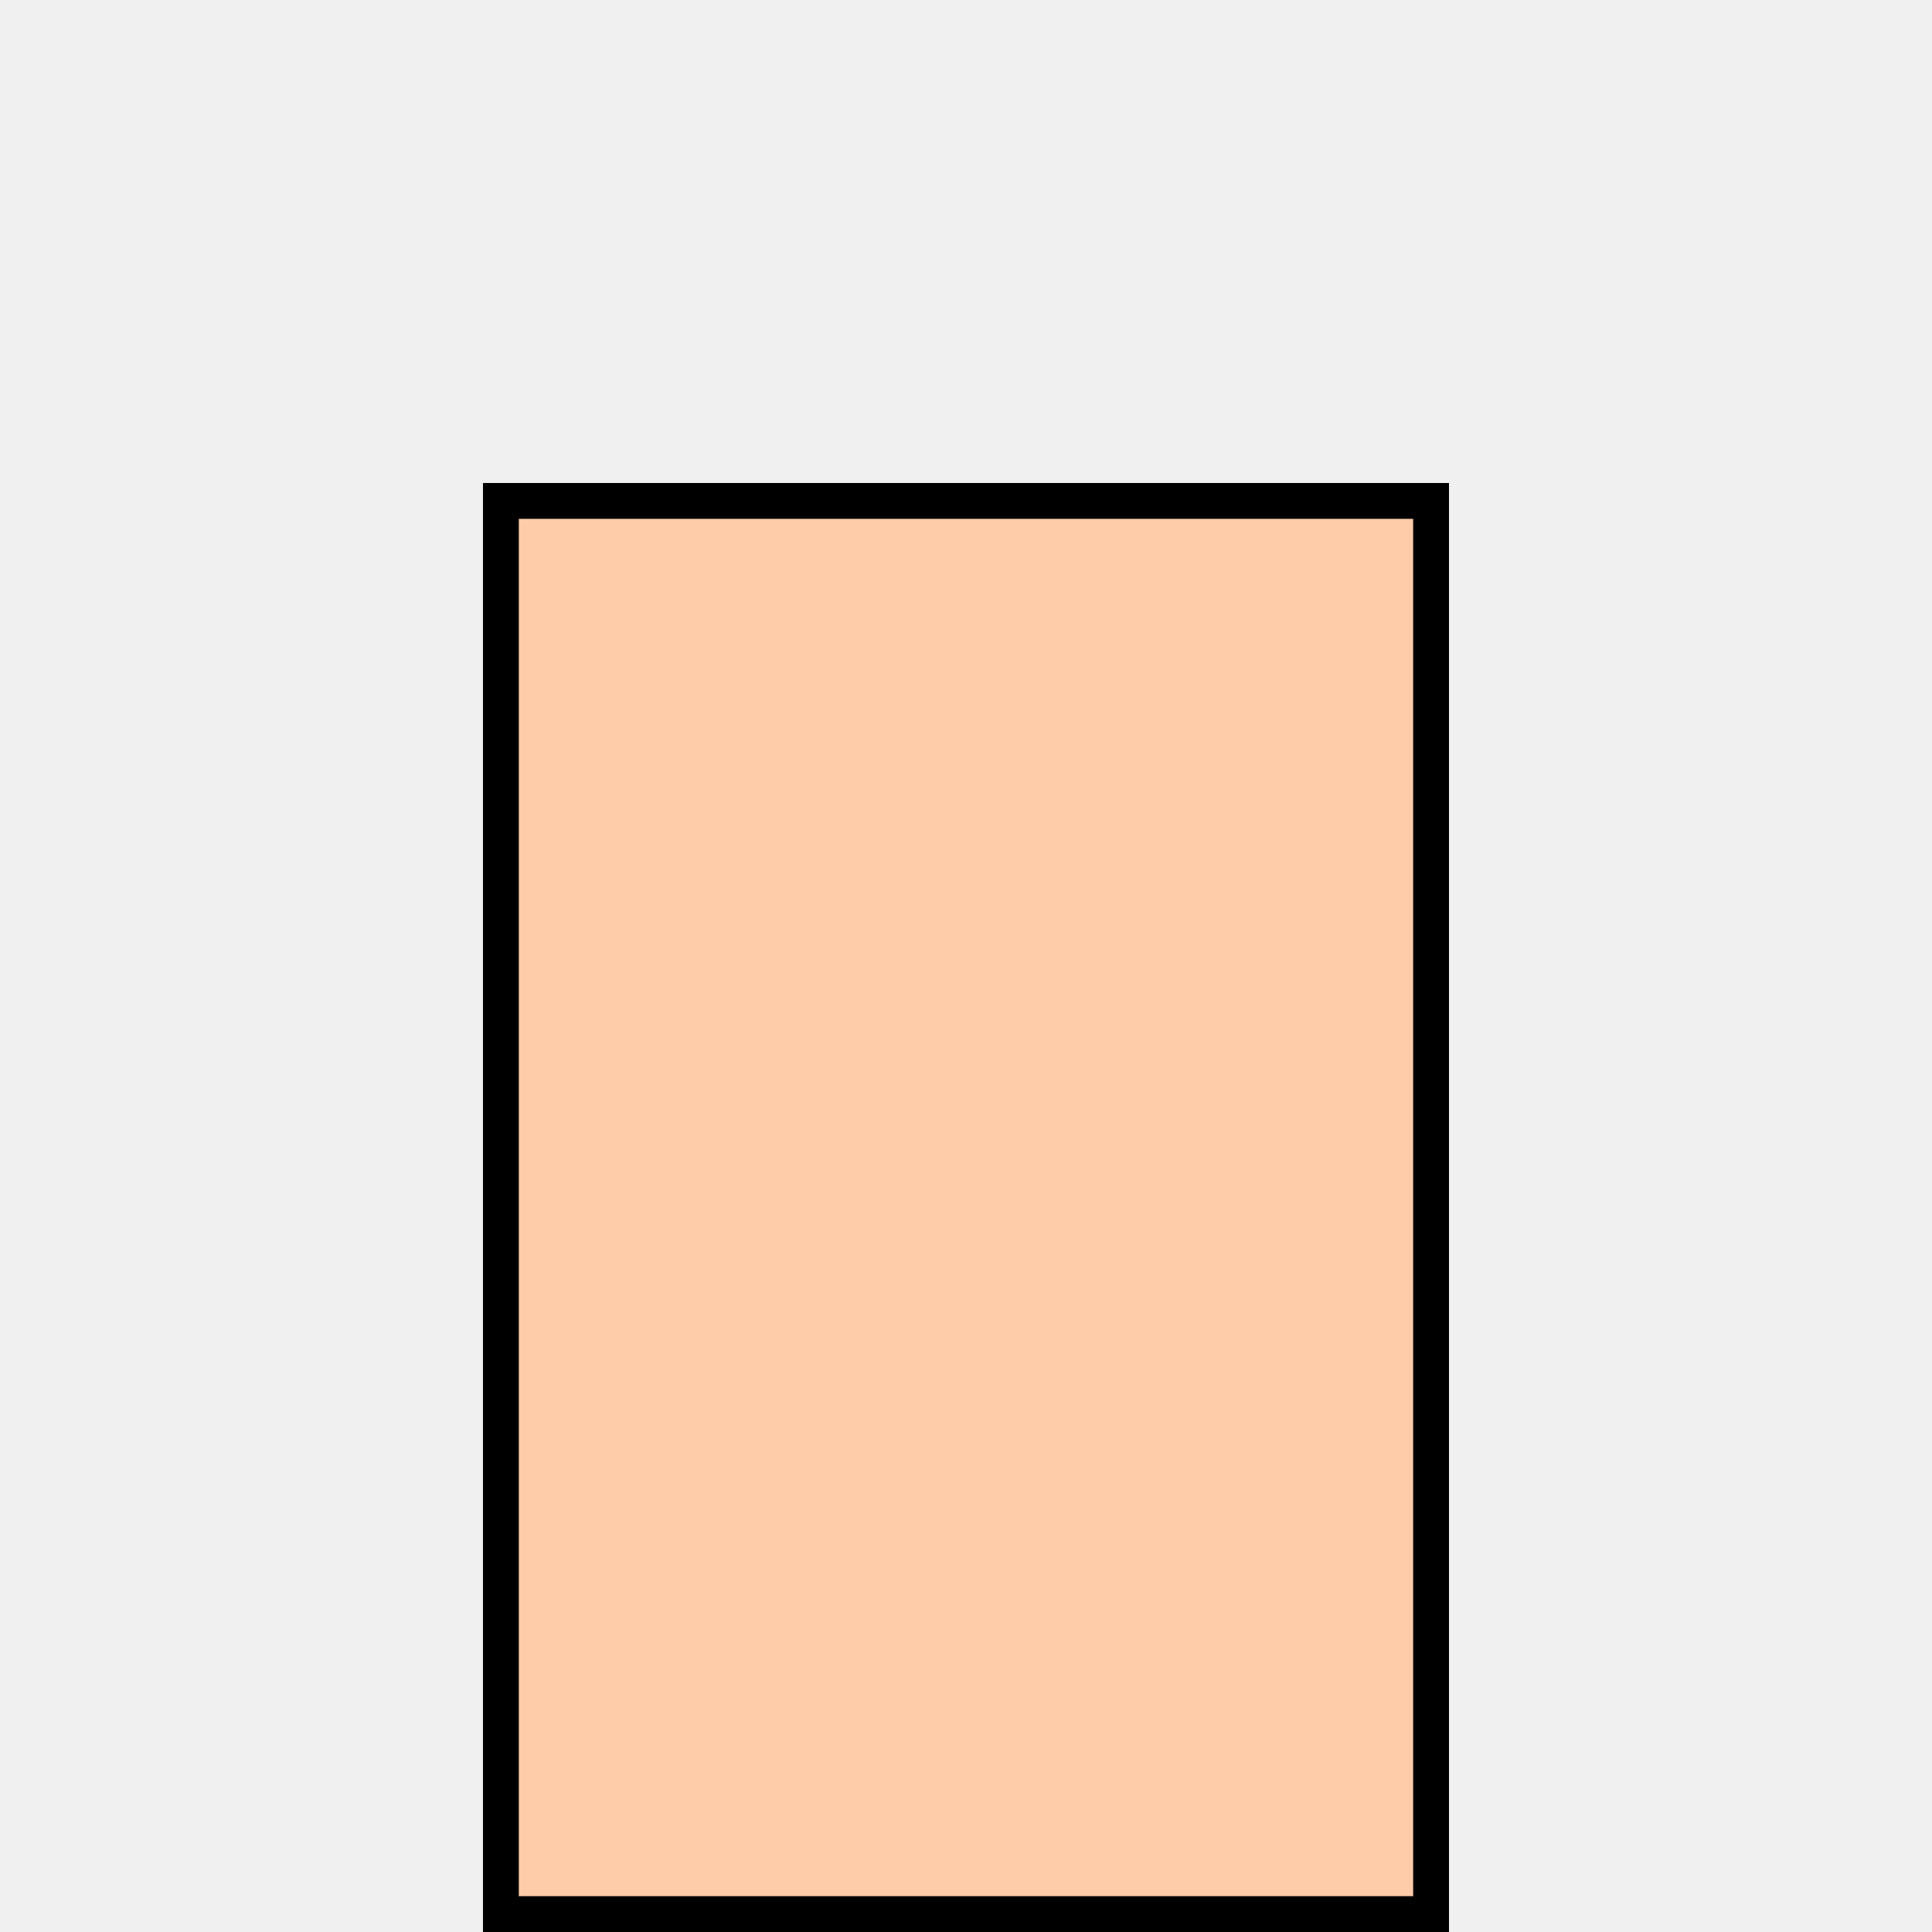
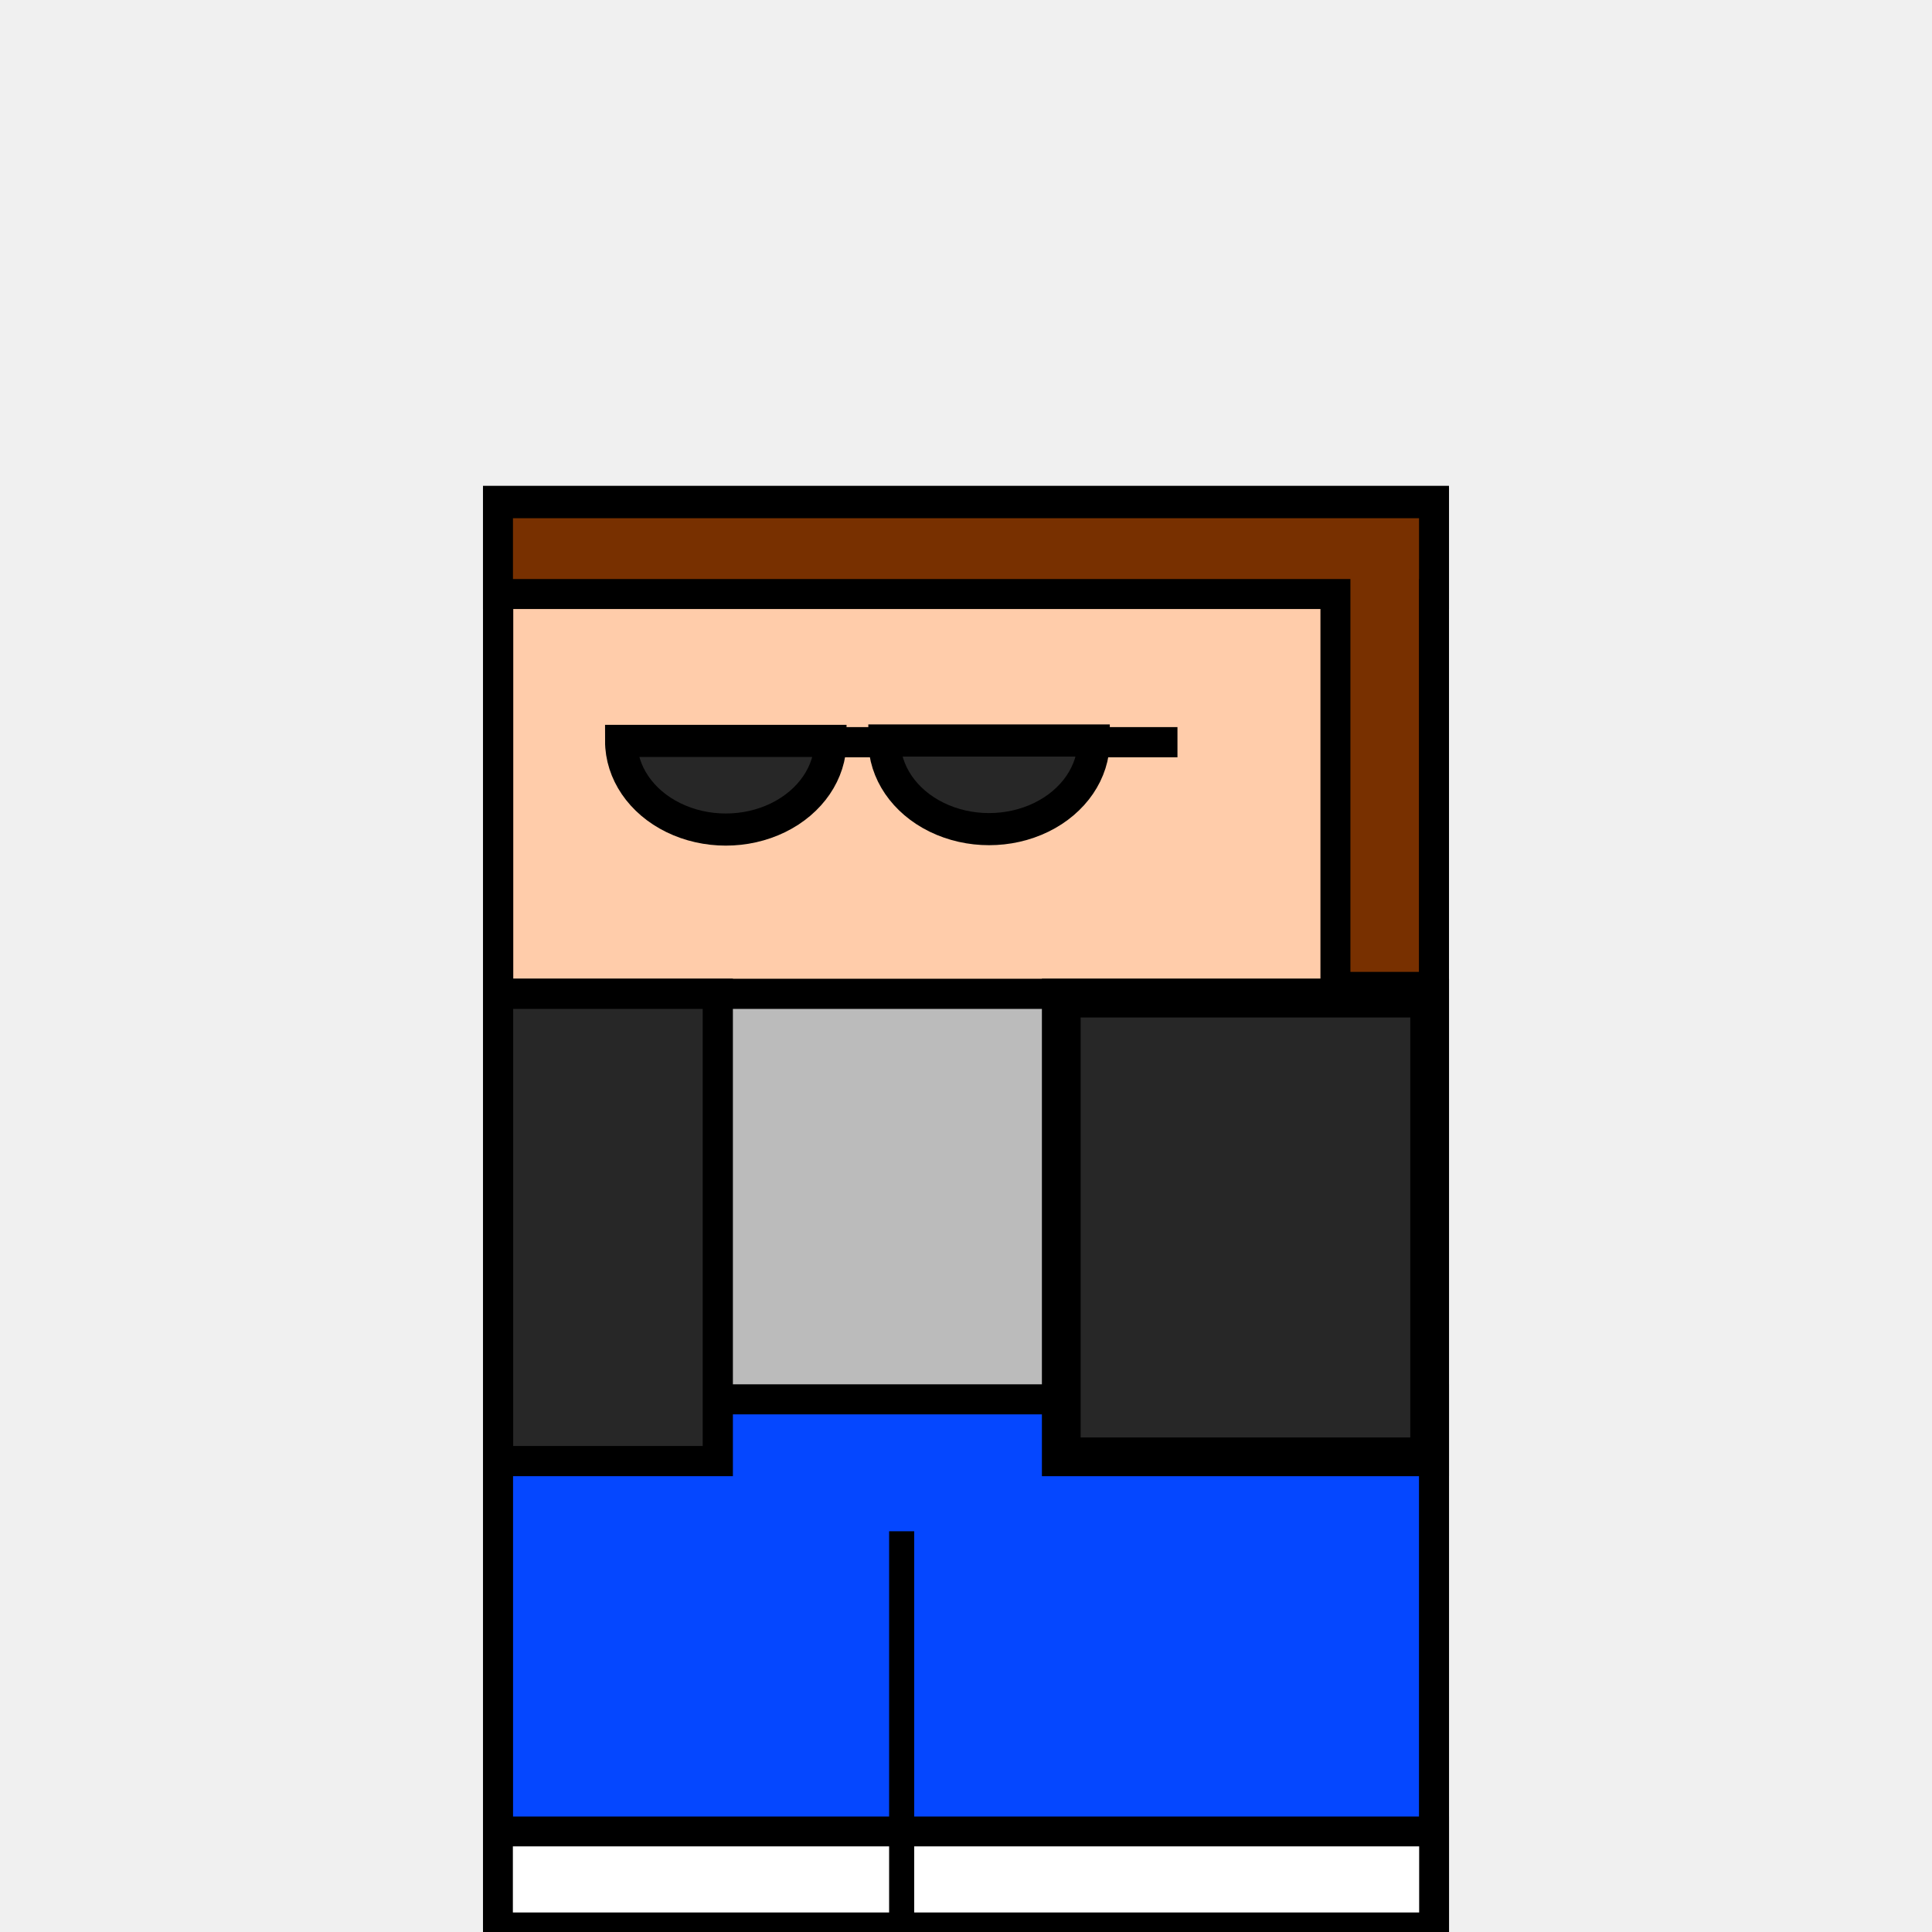
<svg xmlns="http://www.w3.org/2000/svg" width="64" height="64" viewBox="0 0 64 64" id="svg2" version="1.1">
  <defs id="defs4" />
  <g id="layer1" transform="translate(0,-988.3622)">
-     <rect style="opacity:1;fill:#ffccaa;fill-opacity:1;stroke:#000000;stroke-width:1.187;stroke-miterlimit:4;stroke-dasharray:none;stroke-opacity:1" id="rect4584" width="30.813" height="46.813" x="16.593" y="1004.956" rx="0" ry="0" />
+     <rect style="opacity:1;fill:#ffccaa;fill-opacity:1;stroke:#000000;stroke-width:1.003;stroke-miterlimit:4;stroke-dasharray:none;stroke-opacity:1" id="rect4584" width="30.997" height="46.81" x="16.501" y="1004.957" rx="0" ry="0" />
+     <rect style="opacity:1;fill:#bbbbbb;fill-opacity:1;stroke:#000000;stroke-width:0.999;stroke-miterlimit:4;stroke-dasharray:none;stroke-opacity:1" id="rect4584-3" width="31.001" height="30.597" x="16.5" y="1021.284" rx="0" ry="0" />
+     <rect ry="0" rx="0" y="1034.717" x="16.498" height="17.288" width="31.005" id="rect4173" style="opacity:1;fill:#0547ff;fill-opacity:1;stroke:#000000;stroke-width:0.995;stroke-miterlimit:4;stroke-dasharray:none;stroke-opacity:1" />
+     <rect ry="0" rx="0" y="1049.031" x="16.495" height="3.179" width="31.011" id="rect3369" style="opacity:1;fill:#ffffff;fill-opacity:1;stroke:#000000;stroke-width:0.989;stroke-miterlimit:4;stroke-dasharray:none;stroke-opacity:1" />
+     <path style="opacity:1;fill:#783000;fill-opacity:1;stroke:#000000;stroke-width:0.993;stroke-miterlimit:4;stroke-dasharray:none;stroke-opacity:1" d="M 16.496 16.67 L 16.496 19.678 L 44.238 19.678 L 44.238 32.691 L 47.5 32.691 L 47.5 19.678 L 47.504 19.678 L 47.504 16.67 L 16.496 16.67 z " transform="translate(0,988.3622)" id="rect4584-39" />
+     <rect ry="0" rx="0" y="1039.153" x="29.519" height="13.397" width="0.699" id="rect4173-2" style="opacity:1;fill:#000000;fill-opacity:1;stroke:#000000;stroke-width:0.132;stroke-miterlimit:4;stroke-dasharray:none;stroke-opacity:1" />
+     <rect style="opacity:1;fill:#272727;fill-opacity:1;stroke:#000000;stroke-width:1;stroke-miterlimit:4;stroke-dasharray:none;stroke-opacity:1" id="rect4584-3-7" width="7.278" height="15.478" x="16.5" y="1021.284" rx="0" ry="0" />
+     <rect style="opacity:1;fill:#272727;fill-opacity:1;stroke:#000000;stroke-width:1.283;stroke-miterlimit:4;stroke-dasharray:none;stroke-opacity:1" id="rect4584-3-7-7" width="12.203" height="15.195" x="35.156" y="1021.426" rx="0" ry="0" />
+     <path style="opacity:1;fill:#272727;fill-opacity:1;stroke:#000000;stroke-width:1.064;stroke-miterlimit:4;stroke-dasharray:none;stroke-opacity:1" id="path4310" d="m 27.511,1012.906 a 3.468,2.936 0 0 1 -1.734,2.543 3.468,2.936 0 0 1 -3.468,0 3.468,2.936 0 0 1 -1.734,-2.543 l 3.468,0 z" />
+     <path style="opacity:1;fill:#272727;fill-opacity:1;stroke:#000000;stroke-width:1.064;stroke-miterlimit:4;stroke-dasharray:none;stroke-opacity:1" id="path4310-3" d="m 36.232,1012.892 a 3.468,2.936 0 0 1 -1.734,2.543 3.468,2.936 0 0 1 -3.468,0 3.468,2.936 0 0 1 -1.734,-2.543 l 3.468,0 z" />
+     <path style="fill:none;fill-rule:evenodd;stroke:#000000;stroke-width:1px;stroke-linecap:butt;stroke-linejoin:miter;stroke-opacity:1" d="m 27.895,1012.949 c 1,0 1,0 1,0" id="path4327" />
+     <path style="fill:none;fill-rule:evenodd;stroke:#000000;stroke-width:1;stroke-linecap:butt;stroke-linejoin:miter;stroke-opacity:1;stroke-miterlimit:4;stroke-dasharray:none" d="m 36.591,1012.949 c 2.414,0 2.414,0 2.414,0" id="path4327-9" />
  </g>
</svg>
